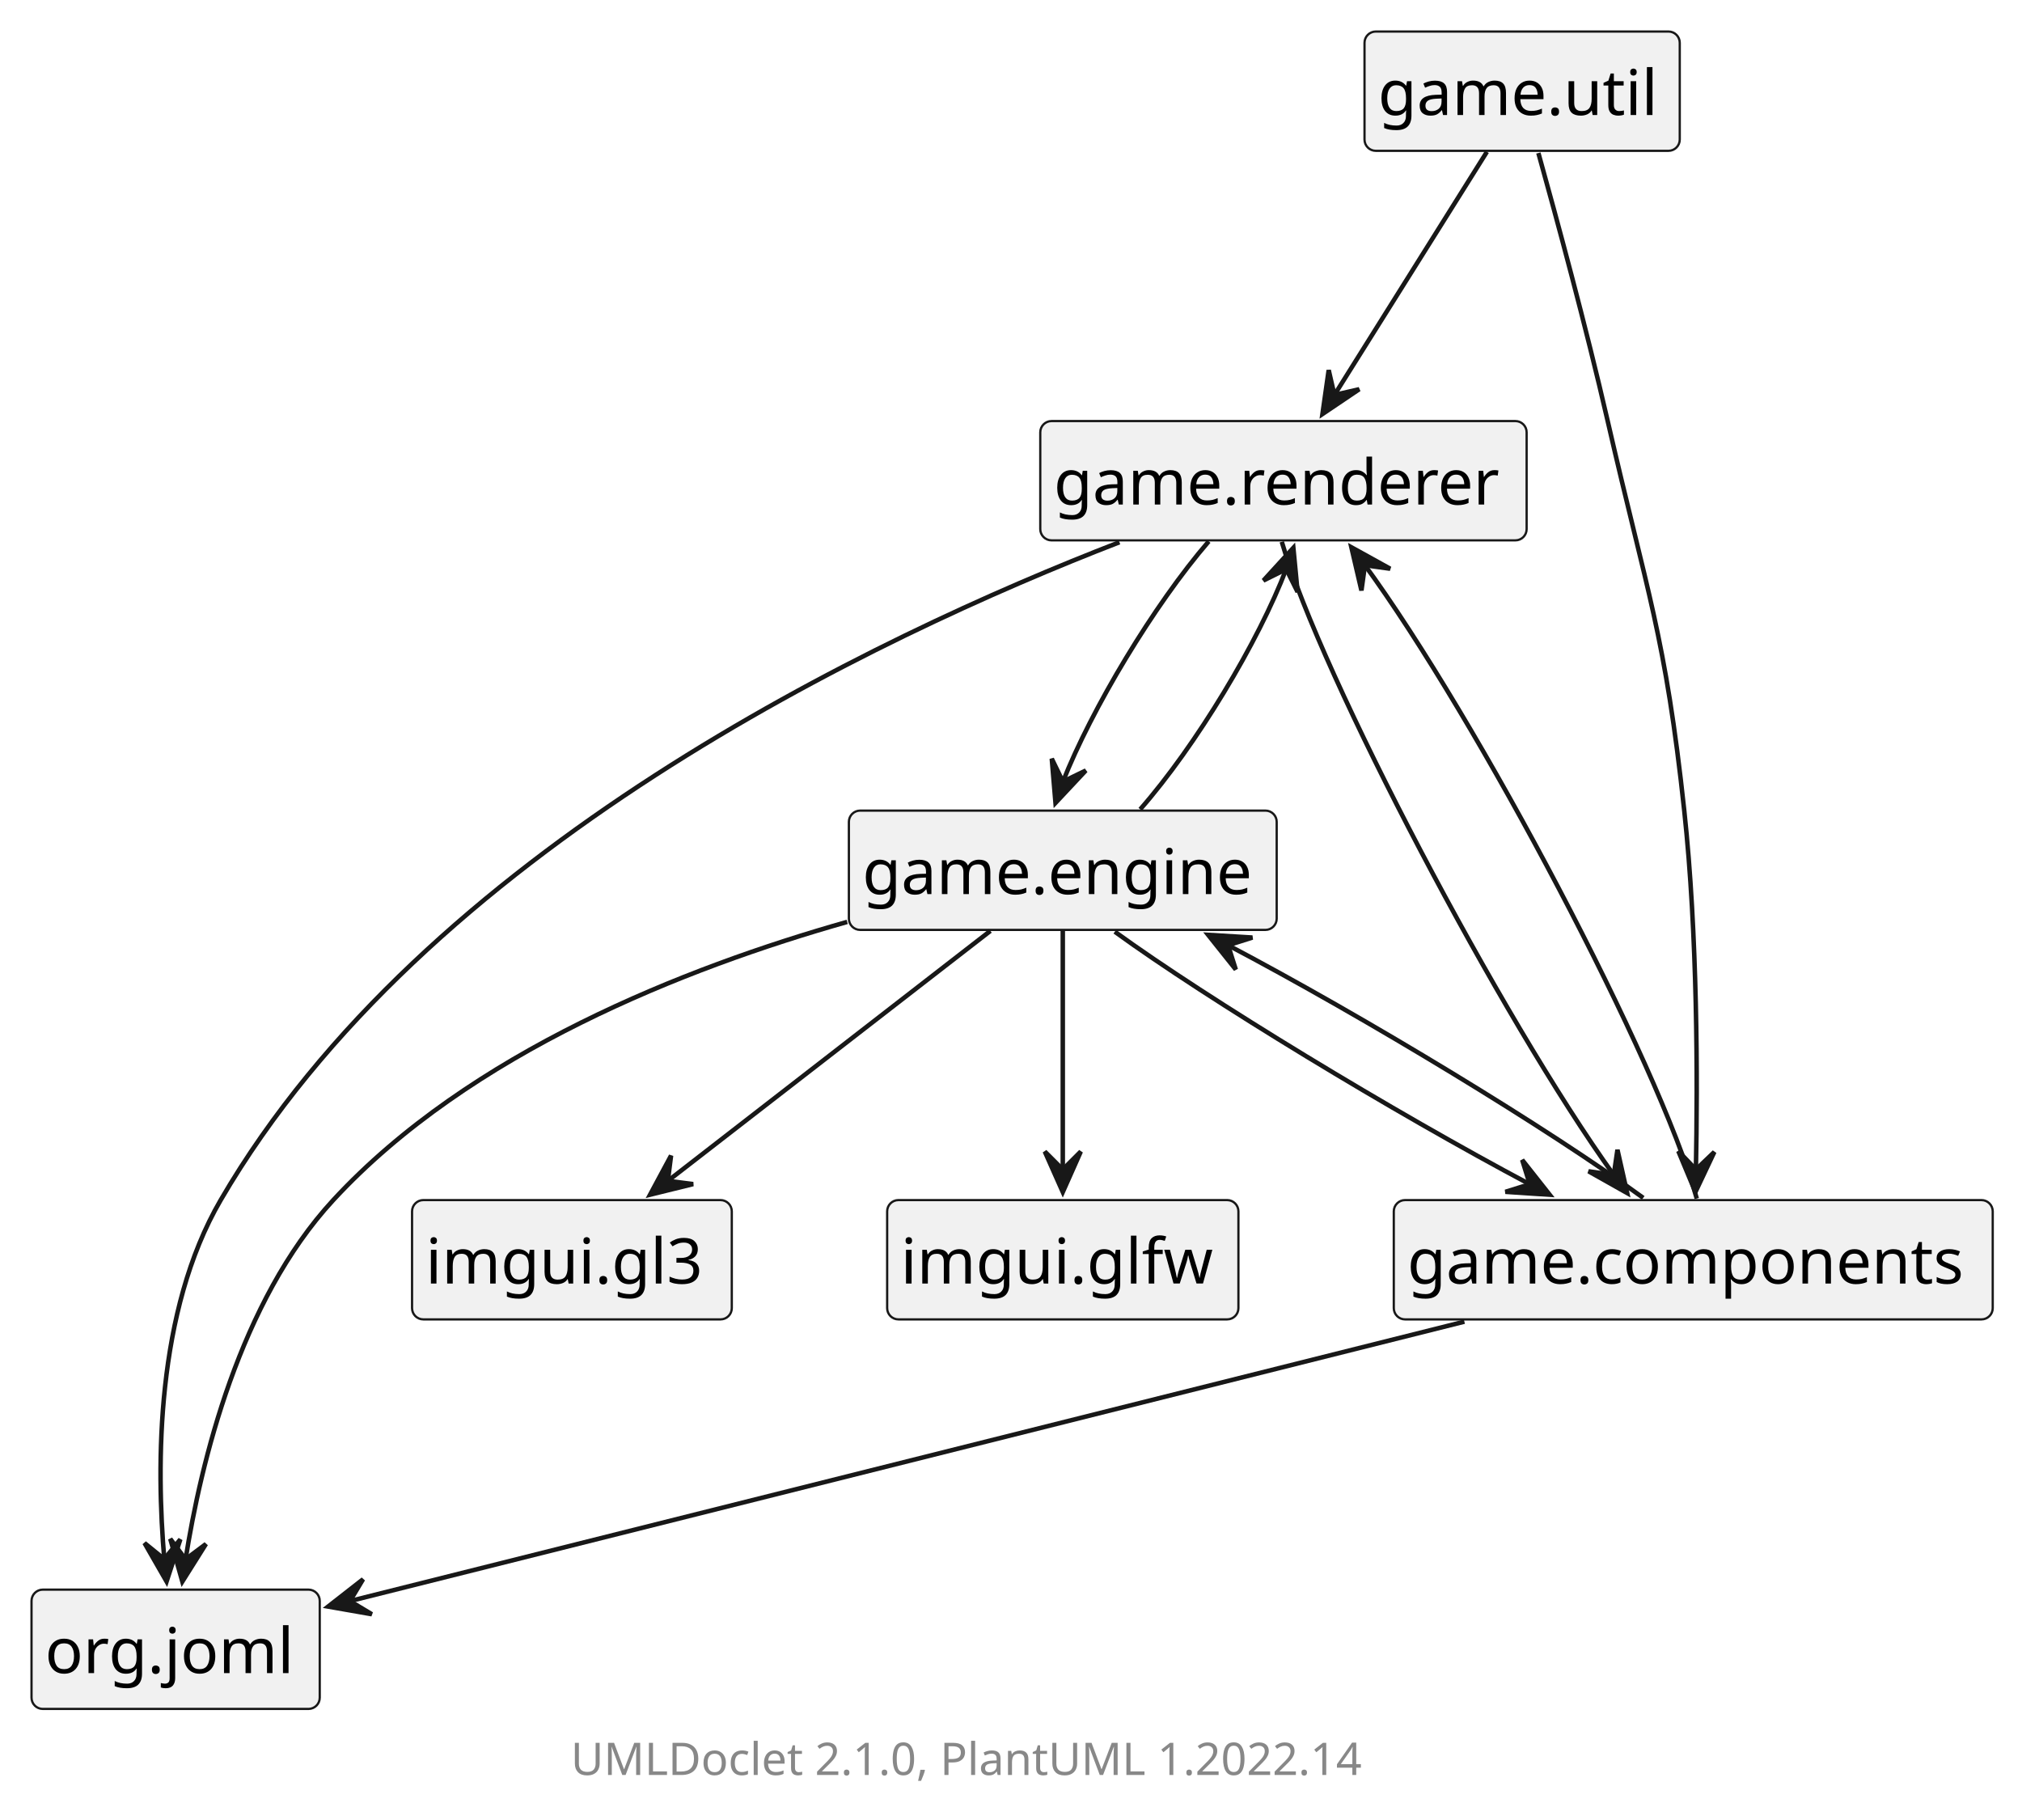
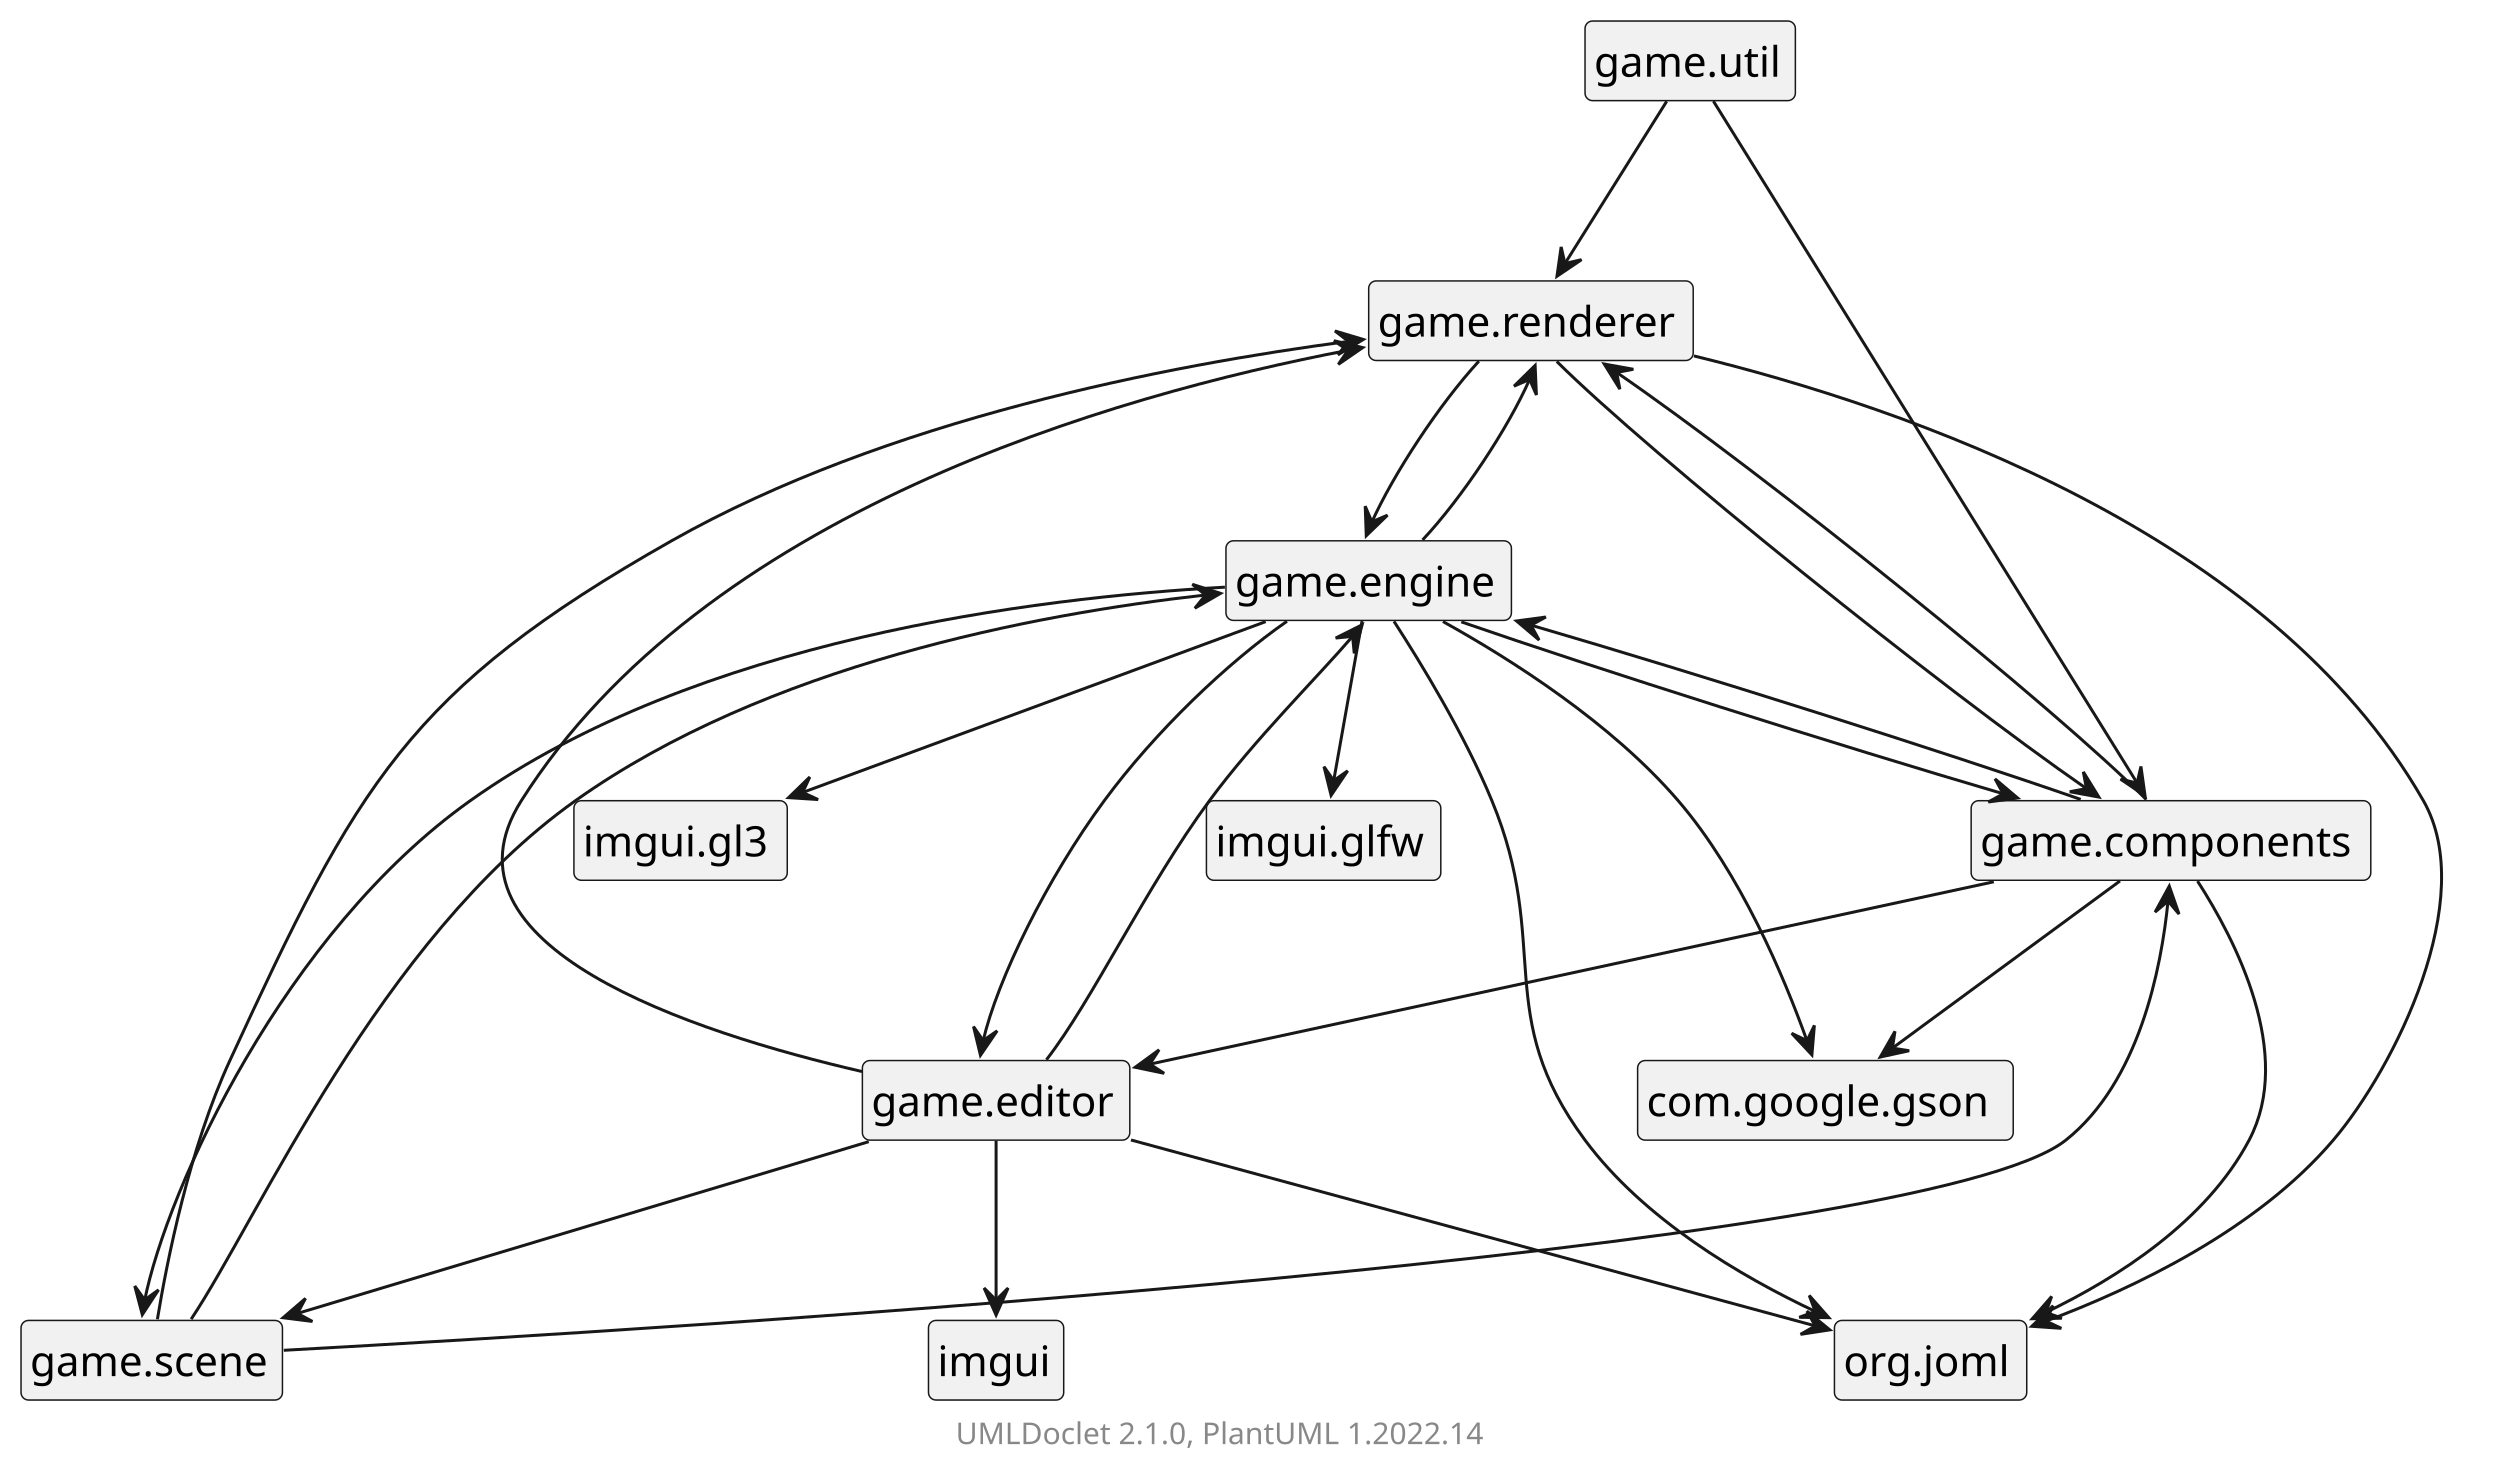
- <svg xmlns="http://www.w3.org/2000/svg" xmlns:xlink="http://www.w3.org/1999/xlink" contentStyleType="text/css" height="404px" preserveAspectRatio="none" style="width:449px;height:404px;" version="1.1" viewBox="0 0 449 404" width="449px" zoomAndPan="magnify">
+ <svg xmlns="http://www.w3.org/2000/svg" xmlns:xlink="http://www.w3.org/1999/xlink" contentStyleType="text/css" height="490px" preserveAspectRatio="none" style="width:832px;height:490px;" version="1.1" viewBox="0 0 832 490" width="832px" zoomAndPan="magnify">
  <defs />
  <g>
    <a href="game/renderer/package-summary.html" target="_top" title="game/renderer/package-summary.html" xlink:actuate="onRequest" xlink:href="game/renderer/package-summary.html" xlink:show="new" xlink:title="game/renderer/package-summary.html" xlink:type="simple">
      <g id="elem_game.renderer">
-         <rect codeLine="22" fill="#F1F1F1" height="26.488" id="game.renderer" rx="2.5" ry="2.5" style="stroke:#181818;stroke-width:0.5;" width="108" x="231" y="93.49" />
-         <text fill="#000000" font-family="sans-serif" font-size="14" lengthAdjust="spacing" textLength="102" x="234" y="112.025">game.renderer</text>
+         <rect codeLine="35" fill="#F1F1F1" height="26.488" id="game.renderer" rx="2.5" ry="2.5" style="stroke:#181818;stroke-width:0.5;" width="108" x="455.5" y="93.49" />
+         <text fill="#000000" font-family="sans-serif" font-size="14" lengthAdjust="spacing" textLength="102" x="458.5" y="112.025">game.renderer</text>
      </g>
    </a>
    <g id="elem_org.joml">
-       <rect fill="#F1F1F1" height="26.488" id="org.joml" rx="2.5" ry="2.5" style="stroke:#181818;stroke-width:0.5;" width="64" x="7" y="352.95" />
-       <text fill="#000000" font-family="sans-serif" font-size="14" lengthAdjust="spacing" textLength="58" x="10" y="371.485">org.joml</text>
+       <rect fill="#F1F1F1" height="26.488" id="org.joml" rx="2.5" ry="2.5" style="stroke:#181818;stroke-width:0.5;" width="64" x="610.5" y="439.44" />
+       <text fill="#000000" font-family="sans-serif" font-size="14" lengthAdjust="spacing" textLength="58" x="613.5" y="457.975">org.joml</text>
    </g>
    <a href="game/engine/package-summary.html" target="_top" title="game/engine/package-summary.html" xlink:actuate="onRequest" xlink:href="game/engine/package-summary.html" xlink:show="new" xlink:title="game/engine/package-summary.html" xlink:type="simple">
      <g id="elem_game.engine">
-         <rect codeLine="24" fill="#F1F1F1" height="26.488" id="game.engine" rx="2.5" ry="2.5" style="stroke:#181818;stroke-width:0.5;" width="95" x="188.5" y="179.98" />
-         <text fill="#000000" font-family="sans-serif" font-size="14" lengthAdjust="spacing" textLength="89" x="191.5" y="198.515">game.engine</text>
+         <rect codeLine="37" fill="#F1F1F1" height="26.488" id="game.engine" rx="2.5" ry="2.5" style="stroke:#181818;stroke-width:0.5;" width="95" x="408" y="179.98" />
+         <text fill="#000000" font-family="sans-serif" font-size="14" lengthAdjust="spacing" textLength="89" x="411" y="198.515">game.engine</text>
      </g>
    </a>
    <a href="game/components/package-summary.html" target="_top" title="game/components/package-summary.html" xlink:actuate="onRequest" xlink:href="game/components/package-summary.html" xlink:show="new" xlink:title="game/components/package-summary.html" xlink:type="simple">
      <g id="elem_game.components">
-         <rect codeLine="26" fill="#F1F1F1" height="26.488" id="game.components" rx="2.5" ry="2.5" style="stroke:#181818;stroke-width:0.5;" width="133" x="309.5" y="266.46" />
-         <text fill="#000000" font-family="sans-serif" font-size="14" lengthAdjust="spacing" textLength="127" x="312.5" y="284.995">game.components</text>
+         <rect codeLine="39" fill="#F1F1F1" height="26.488" id="game.components" rx="2.5" ry="2.5" style="stroke:#181818;stroke-width:0.5;" width="133" x="656" y="266.47" />
+         <text fill="#000000" font-family="sans-serif" font-size="14" lengthAdjust="spacing" textLength="127" x="659" y="285.005">game.components</text>
      </g>
    </a>
    <a href="game/util/package-summary.html" target="_top" title="game/util/package-summary.html" xlink:actuate="onRequest" xlink:href="game/util/package-summary.html" xlink:show="new" xlink:title="game/util/package-summary.html" xlink:type="simple">
      <g id="elem_game.util">
-         <rect codeLine="28" fill="#F1F1F1" height="26.488" id="game.util" rx="2.5" ry="2.5" style="stroke:#181818;stroke-width:0.5;" width="70" x="303" y="7" />
-         <text fill="#000000" font-family="sans-serif" font-size="14" lengthAdjust="spacing" textLength="64" x="306" y="25.535">game.util</text>
+         <rect codeLine="41" fill="#F1F1F1" height="26.488" id="game.util" rx="2.5" ry="2.5" style="stroke:#181818;stroke-width:0.5;" width="70" x="527.5" y="7" />
+         <text fill="#000000" font-family="sans-serif" font-size="14" lengthAdjust="spacing" textLength="64" x="530.5" y="25.535">game.util</text>
+       </g>
+     </a>
+     <a href="game/editor/package-summary.html" target="_top" title="game/editor/package-summary.html" xlink:actuate="onRequest" xlink:href="game/editor/package-summary.html" xlink:show="new" xlink:title="game/editor/package-summary.html" xlink:type="simple">
+       <g id="elem_game.editor">
+         <rect codeLine="43" fill="#F1F1F1" height="26.488" id="game.editor" rx="2.5" ry="2.5" style="stroke:#181818;stroke-width:0.5;" width="89" x="287" y="352.95" />
+         <text fill="#000000" font-family="sans-serif" font-size="14" lengthAdjust="spacing" textLength="83" x="290" y="371.485">game.editor</text>
+       </g>
+     </a>
+     <g id="elem_com.google.gson">
+       <rect fill="#F1F1F1" height="26.488" id="com.google.gson" rx="2.5" ry="2.5" style="stroke:#181818;stroke-width:0.5;" width="125" x="545" y="352.95" />
+       <text fill="#000000" font-family="sans-serif" font-size="14" lengthAdjust="spacing" textLength="119" x="548" y="371.485">com.google.gson</text>
+     </g>
+     <a href="game/scene/package-summary.html" target="_top" title="game/scene/package-summary.html" xlink:actuate="onRequest" xlink:href="game/scene/package-summary.html" xlink:show="new" xlink:title="game/scene/package-summary.html" xlink:type="simple">
+       <g id="elem_game.scene">
+         <rect codeLine="45" fill="#F1F1F1" height="26.488" id="game.scene" rx="2.5" ry="2.5" style="stroke:#181818;stroke-width:0.5;" width="87" x="7" y="439.44" />
+         <text fill="#000000" font-family="sans-serif" font-size="14" lengthAdjust="spacing" textLength="81" x="10" y="457.975">game.scene</text>
      </g>
    </a>
    <g id="elem_imgui.gl3">
-       <rect fill="#F1F1F1" height="26.488" id="imgui.gl3" rx="2.5" ry="2.5" style="stroke:#181818;stroke-width:0.5;" width="71" x="91.5" y="266.46" />
-       <text fill="#000000" font-family="sans-serif" font-size="14" lengthAdjust="spacing" textLength="65" x="94.5" y="284.995">imgui.gl3</text>
+       <rect fill="#F1F1F1" height="26.488" id="imgui.gl3" rx="2.5" ry="2.5" style="stroke:#181818;stroke-width:0.5;" width="71" x="191" y="266.47" />
+       <text fill="#000000" font-family="sans-serif" font-size="14" lengthAdjust="spacing" textLength="65" x="194" y="285.005">imgui.gl3</text>
    </g>
    <g id="elem_imgui.glfw">
-       <rect fill="#F1F1F1" height="26.488" id="imgui.glfw" rx="2.5" ry="2.5" style="stroke:#181818;stroke-width:0.5;" width="78" x="197" y="266.46" />
-       <text fill="#000000" font-family="sans-serif" font-size="14" lengthAdjust="spacing" textLength="72" x="200" y="284.995">imgui.glfw</text>
+       <rect fill="#F1F1F1" height="26.488" id="imgui.glfw" rx="2.5" ry="2.5" style="stroke:#181818;stroke-width:0.5;" width="78" x="401.5" y="266.47" />
+       <text fill="#000000" font-family="sans-serif" font-size="14" lengthAdjust="spacing" textLength="72" x="404.5" y="285.005">imgui.glfw</text>
+     </g>
+     <g id="elem_imgui">
+       <rect fill="#F1F1F1" height="26.488" id="imgui" rx="2.5" ry="2.5" style="stroke:#181818;stroke-width:0.5;" width="45" x="309" y="439.44" />
+       <text fill="#000000" font-family="sans-serif" font-size="14" lengthAdjust="spacing" textLength="39" x="312" y="457.975">imgui</text>
    </g>
    <g id="link_game.renderer_org.joml">
-       <path codeLine="7" d="M248.58,120.39 C194.44,141.34 94.24,188.81 49,266.46 C34.6,291.18 34.67,325.37 36.5,346.34 " fill="none" id="game.renderer-to-org.joml" style="stroke:#181818;stroke-width:1.0;" />
-       <polygon fill="#181818" points="36.99,351.15,40.045,341.787,36.477,346.176,32.088,342.608,36.99,351.15" style="stroke:#181818;stroke-width:1.0;" />
+       <path codeLine="7" d="M563.72,118.45 C634.54,135.73 755.49,177.27 806.5,266.47 C825.08,298.96 796.86,355.51 776.5,379.44 C751.21,409.16 710.51,428.63 680.6,439.79 " fill="none" id="game.renderer-to-org.joml" style="stroke:#181818;stroke-width:1.0;" />
+       <polygon fill="#181818" points="676.19,441.39,686.016,442.064,680.887,439.677,683.274,434.548,676.19,441.39" style="stroke:#181818;stroke-width:1.0;" />
    </g>
    <g id="link_game.renderer_game.engine">
-       <path codeLine="8" d="M268.41,120.2 C256.25,134.3 242.37,157.41 236,173.64 " fill="none" id="game.renderer-to-game.engine" style="stroke:#181818;stroke-width:1.0;" />
-       <polygon fill="#181818" points="234.38,178.27,241.112,171.081,236.021,173.547,233.555,168.456,234.38,178.27" style="stroke:#181818;stroke-width:1.0;" />
+       <path codeLine="8" d="M492.17,120.2 C479.06,134.43 463.66,157.82 456.41,174.07 " fill="none" id="game.renderer-to-game.engine" style="stroke:#181818;stroke-width:1.0;" />
+       <polygon fill="#181818" points="454.69,178.3,461.765,171.448,456.559,173.663,454.345,168.457,454.69,178.3" style="stroke:#181818;stroke-width:1.0;" />
    </g>
    <g id="link_game.engine_game.renderer">
-       <path codeLine="17" d="M253.19,179.7 C265.59,165.58 279.48,142.47 285.65,126.25 " fill="none" id="game.engine-to-game.renderer" style="stroke:#181818;stroke-width:1.0;" />
-       <polygon fill="#181818" points="287.2,121.63,280.553,128.897,285.615,126.372,288.14,131.434,287.2,121.63" style="stroke:#181818;stroke-width:1.0;" />
+       <path codeLine="21" d="M473.43,179.7 C486.66,165.58 501.93,142.47 509.06,126.25 " fill="none" id="game.engine-to-game.renderer" style="stroke:#181818;stroke-width:1.0;" />
+       <polygon fill="#181818" points="510.89,121.61,503.87,128.518,509.058,126.262,511.314,131.45,510.89,121.61" style="stroke:#181818;stroke-width:1.0;" />
    </g>
    <g id="link_game.renderer_game.components">
-       <path codeLine="9" d="M284.63,120.3 C293.41,150.32 333.44,226.22 358.37,260.92 " fill="none" id="game.renderer-to-game.components" style="stroke:#181818;stroke-width:1.0;" />
-       <polygon fill="#181818" points="361.33,264.9,359.168,255.291,358.346,260.888,352.749,260.066,361.33,264.9" style="stroke:#181818;stroke-width:1.0;" />
+       <path codeLine="9" d="M518.1,120.3 C548.79,150.81 645.61,228.74 694.59,262.6 " fill="none" id="game.renderer-to-game.components" style="stroke:#181818;stroke-width:1.0;" />
+       <polygon fill="#181818" points="698.5,265.27,693.336,256.883,694.375,262.444,688.815,263.483,698.5,265.27" style="stroke:#181818;stroke-width:1.0;" />
    </g>
    <g id="link_game.components_game.renderer">
-       <path codeLine="14" d="M376.78,266.12 C368.38,235.96 328.07,159.55 302.78,125.07 " fill="none" id="game.components-to-game.renderer" style="stroke:#181818;stroke-width:1.0;" />
-       <polygon fill="#181818" points="300.08,121.51,302.318,131.101,303.096,125.498,308.699,126.275,300.08,121.51" style="stroke:#181818;stroke-width:1.0;" />
+       <path codeLine="14" d="M714.3,266.12 C684.01,235.59 587.2,157.67 537.84,123.82 " fill="none" id="game.components-to-game.renderer" style="stroke:#181818;stroke-width:1.0;" />
+       <polygon fill="#181818" points="533.89,121.15,539.093,129.512,538.028,123.957,543.584,122.891,533.89,121.15" style="stroke:#181818;stroke-width:1.0;" />
    </g>
    <g id="link_game.util_game.renderer">
-       <path codeLine="10" d="M330.18,33.71 C321.18,48.06 306.32,71.74 296.12,88.01 " fill="none" id="game.util-to-game.renderer" style="stroke:#181818;stroke-width:1.0;" />
-       <polygon fill="#181818" points="293.66,91.93,301.827,86.425,296.314,87.692,295.047,82.179,293.66,91.93" style="stroke:#181818;stroke-width:1.0;" />
+       <path codeLine="10" d="M554.68,33.71 C545.68,48.06 530.82,71.74 520.62,88.01 " fill="none" id="game.util-to-game.renderer" style="stroke:#181818;stroke-width:1.0;" />
+       <polygon fill="#181818" points="518.16,91.93,526.327,86.425,520.814,87.692,519.547,82.179,518.16,91.93" style="stroke:#181818;stroke-width:1.0;" />
    </g>
    <g id="link_game.util_game.components">
-       <path codeLine="11" d="M341.61,33.97 C345.62,48.36 352.18,72.5 357,93.49 C365.76,131.67 369.81,141.03 374,179.98 C376.97,207.57 376.98,239.76 376.59,259.68 " fill="none" id="game.util-to-game.components" style="stroke:#181818;stroke-width:1.0;" />
-       <polygon fill="#181818" points="376.48,264.68,380.685,255.774,376.594,259.681,372.687,255.591,376.48,264.68" style="stroke:#181818;stroke-width:1.0;" />
+       <path codeLine="11" d="M570.22,33.66 C596.24,75.54 680.86,211.71 711.39,260.83 " fill="none" id="game.util-to-game.components" style="stroke:#181818;stroke-width:1.0;" />
+       <polygon fill="#181818" points="713.87,264.83,712.507,255.076,711.226,260.586,705.716,259.306,713.87,264.83" style="stroke:#181818;stroke-width:1.0;" />
+     </g>
+     <g id="link_game.components_org.joml">
+       <path codeLine="12" d="M731.33,293.22 C743.86,312.63 763.66,350.76 748.5,379.44 C734.24,406.42 704.88,425.21 680.67,436.86 " fill="none" id="game.components-to-org.joml" style="stroke:#181818;stroke-width:1.0;" />
+       <polygon fill="#181818" points="676.33,438.88,686.177,438.697,680.861,436.765,682.793,431.448,676.33,438.88" style="stroke:#181818;stroke-width:1.0;" />
    </g>
    <g id="link_game.components_game.engine">
-       <path codeLine="12" d="M364.89,265.97 C344.39,250.94 303.23,225.95 272.53,209.78 " fill="none" id="game.components-to-game.engine" style="stroke:#181818;stroke-width:1.0;" />
-       <polygon fill="#181818" points="268.27,207.57,274.413,215.268,272.707,209.875,278.101,208.168,268.27,207.57" style="stroke:#181818;stroke-width:1.0;" />
+       <path codeLine="13" d="M692.45,266.05 C647.83,250.47 564.71,224.14 509.5,208.05 " fill="none" id="game.components-to-game.engine" style="stroke:#181818;stroke-width:1.0;" />
+       <polygon fill="#181818" points="504.7,206.66,512.22,213.02,509.5,208.06,514.46,205.34,504.7,206.66" style="stroke:#181818;stroke-width:1.0;" />
    </g>
    <g id="link_game.engine_game.components">
-       <path codeLine="16" d="M247.55,206.87 C268.21,221.86 309.37,246.85 339.89,263.05 " fill="none" id="game.engine-to-game.components" style="stroke:#181818;stroke-width:1.0;" />
-       <polygon fill="#181818" points="344.12,265.27,338.016,257.541,339.695,262.943,334.293,264.622,344.12,265.27" style="stroke:#181818;stroke-width:1.0;" />
+       <path codeLine="23" d="M486.32,206.96 C530.6,222.32 611.82,248.07 666.7,264.18 " fill="none" id="game.engine-to-game.components" style="stroke:#181818;stroke-width:1.0;" />
+       <polygon fill="#181818" points="671.47,265.58,663.95,259.22,666.67,264.18,661.71,266.9,671.47,265.58" style="stroke:#181818;stroke-width:1.0;" />
    </g>
-     <g id="link_game.components_org.joml">
-       <path codeLine="13" d="M325.18,293.45 C257.27,310.47 138.43,340.27 77.47,355.55 " fill="none" id="game.components-to-org.joml" style="stroke:#181818;stroke-width:1.0;" />
-       <polygon fill="#181818" points="72.86,356.71,82.561,358.408,77.711,355.497,80.621,350.647,72.86,356.71" style="stroke:#181818;stroke-width:1.0;" />
+     <g id="link_game.components_game.editor">
+       <path codeLine="15" d="M663.54,293.45 C586.97,309.99 454.59,338.6 382.27,354.23 " fill="none" id="game.components-to-game.editor" style="stroke:#181818;stroke-width:1.0;" />
+       <polygon fill="#181818" points="377.79,355.19,387.432,357.196,382.677,354.133,385.74,349.377,377.79,355.19" style="stroke:#181818;stroke-width:1.0;" />
+     </g>
+     <g id="link_game.components_com.google.gson">
+       <path codeLine="16" d="M705.53,293.18 C685.4,307.96 651.79,332.66 629.63,348.94 " fill="none" id="game.components-to-com.google.gson" style="stroke:#181818;stroke-width:1.0;" />
+       <polygon fill="#181818" points="625.76,351.78,635.382,349.679,629.791,348.821,630.648,343.23,625.76,351.78" style="stroke:#181818;stroke-width:1.0;" />
+     </g>
+     <g id="link_game.scene_game.components">
+       <path codeLine="17" d="M94.45,449.38 C230.93,441.84 641.1,416.32 687.5,379.44 C711.86,360.08 719.29,322.49 721.54,299.69 " fill="none" id="game.scene-to-game.components" style="stroke:#181818;stroke-width:1.0;" />
+       <polygon fill="#181818" points="721.94,294.91,717.208,303.548,721.526,299.893,725.181,304.21,721.94,294.91" style="stroke:#181818;stroke-width:1.0;" />
+     </g>
+     <g id="link_game.scene_game.engine">
+       <path codeLine="18" d="M63.62,439.01 C86.14,405.28 126.36,312.74 191.5,266.47 C254.97,221.37 344.18,204.39 401.24,198.01 " fill="none" id="game.scene-to-game.engine" style="stroke:#181818;stroke-width:1.0;" />
+       <polygon fill="#181818" points="406.18,197.48,396.808,194.454,401.208,198.009,397.653,202.409,406.18,197.48" style="stroke:#181818;stroke-width:1.0;" />
+     </g>
+     <g id="link_game.engine_game.scene">
+       <path codeLine="22" d="M407.65,195.41 C343.91,198.96 232,212.83 156.5,266.47 C94.92,310.21 55.62,395.3 48.1,432.97 " fill="none" id="game.engine-to-game.scene" style="stroke:#181818;stroke-width:1.0;" />
+       <polygon fill="#181818" points="47.36,437.52,52.75,429.277,48.161,432.585,44.854,427.995,47.36,437.52" style="stroke:#181818;stroke-width:1.0;" />
+     </g>
+     <g id="link_game.scene_game.renderer">
+       <path codeLine="19" d="M52.38,439.05 C55.55,419.79 62.99,382.25 76.5,352.95 C118.74,261.33 135.69,229.66 223.5,179.98 C294.82,139.62 388.71,121.49 449.1,113.57 " fill="none" id="game.scene-to-game.renderer" style="stroke:#181818;stroke-width:1.0;" />
+       <polygon fill="#181818" points="453.7,112.98,444.268,110.144,448.74,113.609,445.275,118.08,453.7,112.98" style="stroke:#181818;stroke-width:1.0;" />
    </g>
    <g id="link_game.engine_org.joml">
-       <path codeLine="15" d="M188.13,204.69 C152.25,214.85 104.31,233.67 74,266.46 C53.19,288.98 44.61,324.65 41.18,346.39 " fill="none" id="game.engine-to-org.joml" style="stroke:#181818;stroke-width:1.0;" />
-       <polygon fill="#181818" points="40.49,351.16,45.733,342.822,41.203,346.211,37.815,341.682,40.49,351.16" style="stroke:#181818;stroke-width:1.0;" />
+       <path codeLine="20" d="M463.91,206.78 C473,220.82 487.41,244.47 496.5,266.47 C516.39,314.58 496.45,337.64 527.5,379.44 C546.97,405.66 579.05,424.66 604.38,436.57 " fill="none" id="game.engine-to-org.joml" style="stroke:#181818;stroke-width:1.0;" />
+       <polygon fill="#181818" points="608.63,438.52,602.12,431.13,604.086,436.434,598.782,438.4,608.63,438.52" style="stroke:#181818;stroke-width:1.0;" />
    </g>
    <g id="link_game.engine_imgui.gl3">
-       <path codeLine="18" d="M219.92,206.69 C200.92,221.41 169.25,245.96 148.25,262.24 " fill="none" id="game.engine-to-imgui.gl3" style="stroke:#181818;stroke-width:1.0;" />
-       <polygon fill="#181818" points="144.35,265.26,153.913,262.906,148.301,262.196,149.012,256.584,144.35,265.26" style="stroke:#181818;stroke-width:1.0;" />
+       <path codeLine="24" d="M421.22,206.87 C379.98,222.08 310.86,247.58 267.03,263.76 " fill="none" id="game.engine-to-imgui.gl3" style="stroke:#181818;stroke-width:1.0;" />
+       <polygon fill="#181818" points="262.44,265.45,272.268,266.088,267.131,263.719,269.499,258.582,262.44,265.45" style="stroke:#181818;stroke-width:1.0;" />
    </g>
    <g id="link_game.engine_imgui.glfw">
-       <path codeLine="19" d="M236,206.69 C236,220.66 236,243.49 236,259.69 " fill="none" id="game.engine-to-imgui.glfw" style="stroke:#181818;stroke-width:1.0;" />
-       <polygon fill="#181818" points="236,264.68,240,255.68,236,259.68,232,255.68,236,264.68" style="stroke:#181818;stroke-width:1.0;" />
+       <path codeLine="25" d="M453.29,206.69 C450.78,220.79 446.68,243.9 443.8,260.13 " fill="none" id="game.engine-to-imgui.glfw" style="stroke:#181818;stroke-width:1.0;" />
+       <polygon fill="#181818" points="442.99,264.7,448.5,256.537,443.863,259.777,440.623,255.14,442.99,264.7" style="stroke:#181818;stroke-width:1.0;" />
    </g>
-     <text fill="#888888" font-family="sans-serif" font-size="10" lengthAdjust="spacing" textLength="182" x="126.75" y="394.106">UMLDoclet 2.1.0, PlantUML 1.2022.14</text>
+     <g id="link_game.engine_game.editor">
+       <path codeLine="26" d="M428.31,206.76 C408.63,220.41 384.5,243.38 367.5,266.47 C348.45,292.33 331.93,325.91 327.16,346.49 " fill="none" id="game.engine-to-game.editor" style="stroke:#181818;stroke-width:1.0;" />
+       <polygon fill="#181818" points="326.3,351.2,331.852,343.065,327.198,346.281,323.982,341.628,326.3,351.2" style="stroke:#181818;stroke-width:1.0;" />
+     </g>
+     <g id="link_game.editor_game.engine">
+       <path codeLine="29" d="M348.25,352.68 C363.38,333.27 381.39,295.13 402.5,266.47 C417.64,245.91 438.44,225.43 450.33,211.56 " fill="none" id="game.editor-to-game.engine" style="stroke:#181818;stroke-width:1.0;" />
+       <polygon fill="#181818" points="453.32,207.93,444.514,212.341,450.144,211.792,450.694,217.422,453.32,207.93" style="stroke:#181818;stroke-width:1.0;" />
+     </g>
+     <g id="link_game.engine_com.google.gson">
+       <path codeLine="27" d="M480.21,206.85 C502.9,219.45 536.29,240.62 558.5,266.47 C579.3,290.67 593.79,325.23 601.37,346.39 " fill="none" id="game.engine-to-com.google.gson" style="stroke:#181818;stroke-width:1.0;" />
+       <polygon fill="#181818" points="603,351.07,603.825,341.256,601.359,346.347,596.268,343.881,603,351.07" style="stroke:#181818;stroke-width:1.0;" />
+     </g>
+     <g id="link_game.editor_org.joml">
+       <path codeLine="28" d="M376.39,379.39 C437.74,396.06 546.71,425.66 604.33,441.32 " fill="none" id="game.editor-to-org.joml" style="stroke:#181818;stroke-width:1.0;" />
+       <polygon fill="#181818" points="608.96,442.58,601.331,436.351,604.136,441.263,599.224,444.069,608.96,442.58" style="stroke:#181818;stroke-width:1.0;" />
+     </g>
+     <g id="link_game.editor_game.renderer">
+       <path codeLine="30" d="M286.89,356.61 C230.12,343.51 142.86,314.83 173.5,266.47 C234.16,170.73 369.79,131.64 448.93,116.53 " fill="none" id="game.editor-to-game.renderer" style="stroke:#181818;stroke-width:1.0;" />
+       <polygon fill="#181818" points="453.51,115.68,443.93,113.394,448.594,116.594,445.394,121.259,453.51,115.68" style="stroke:#181818;stroke-width:1.0;" />
+     </g>
+     <g id="link_game.editor_game.scene">
+       <path codeLine="31" d="M289.13,379.94 C238.05,395.3 152.4,421.05 98.81,437.16 " fill="none" id="game.editor-to-game.scene" style="stroke:#181818;stroke-width:1.0;" />
+       <polygon fill="#181818" points="94.21,438.54,103.981,439.772,98.997,437.097,101.672,432.112,94.21,438.54" style="stroke:#181818;stroke-width:1.0;" />
+     </g>
+     <g id="link_game.editor_imgui">
+       <path codeLine="32" d="M331.5,379.66 C331.5,393.64 331.5,416.47 331.5,432.67 " fill="none" id="game.editor-to-imgui" style="stroke:#181818;stroke-width:1.0;" />
+       <polygon fill="#181818" points="331.5,437.65,335.5,428.65,331.5,432.65,327.5,428.65,331.5,437.65" style="stroke:#181818;stroke-width:1.0;" />
+     </g>
+     <text fill="#888888" font-family="sans-serif" font-size="10" lengthAdjust="spacing" textLength="182" x="318.04" y="480.596">UMLDoclet 2.1.0, PlantUML 1.2022.14</text>
  </g>
</svg>
